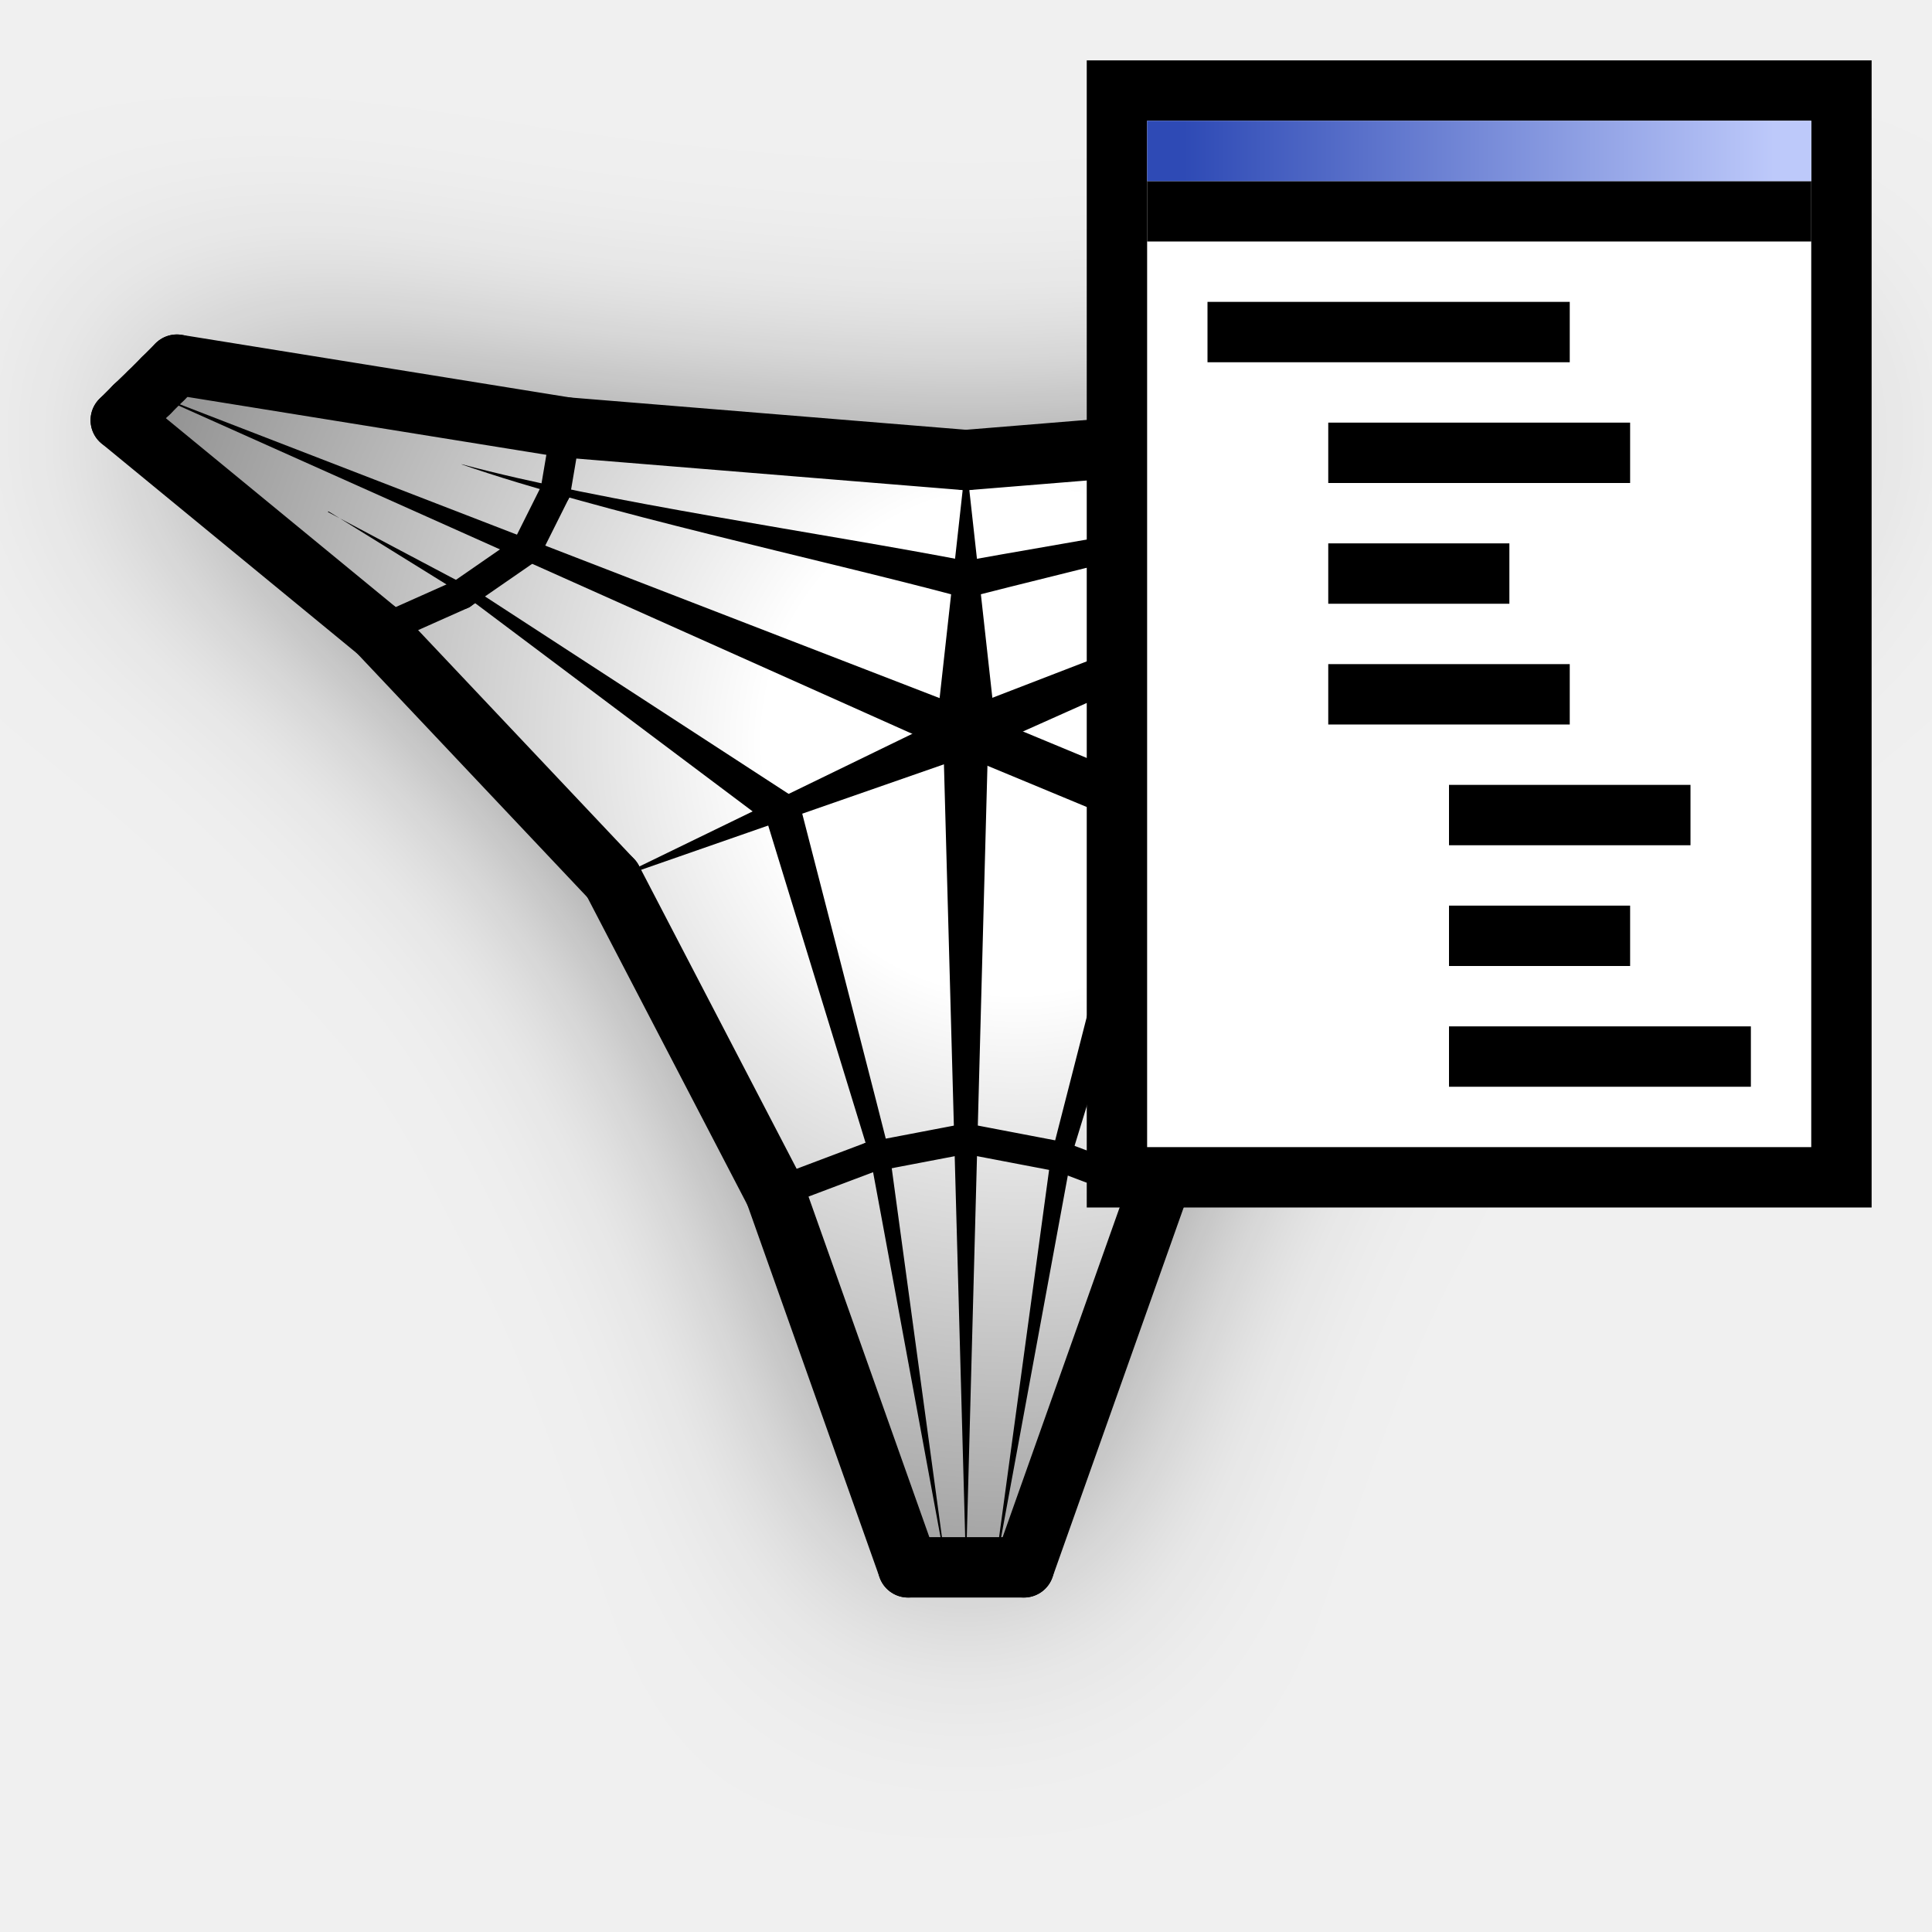
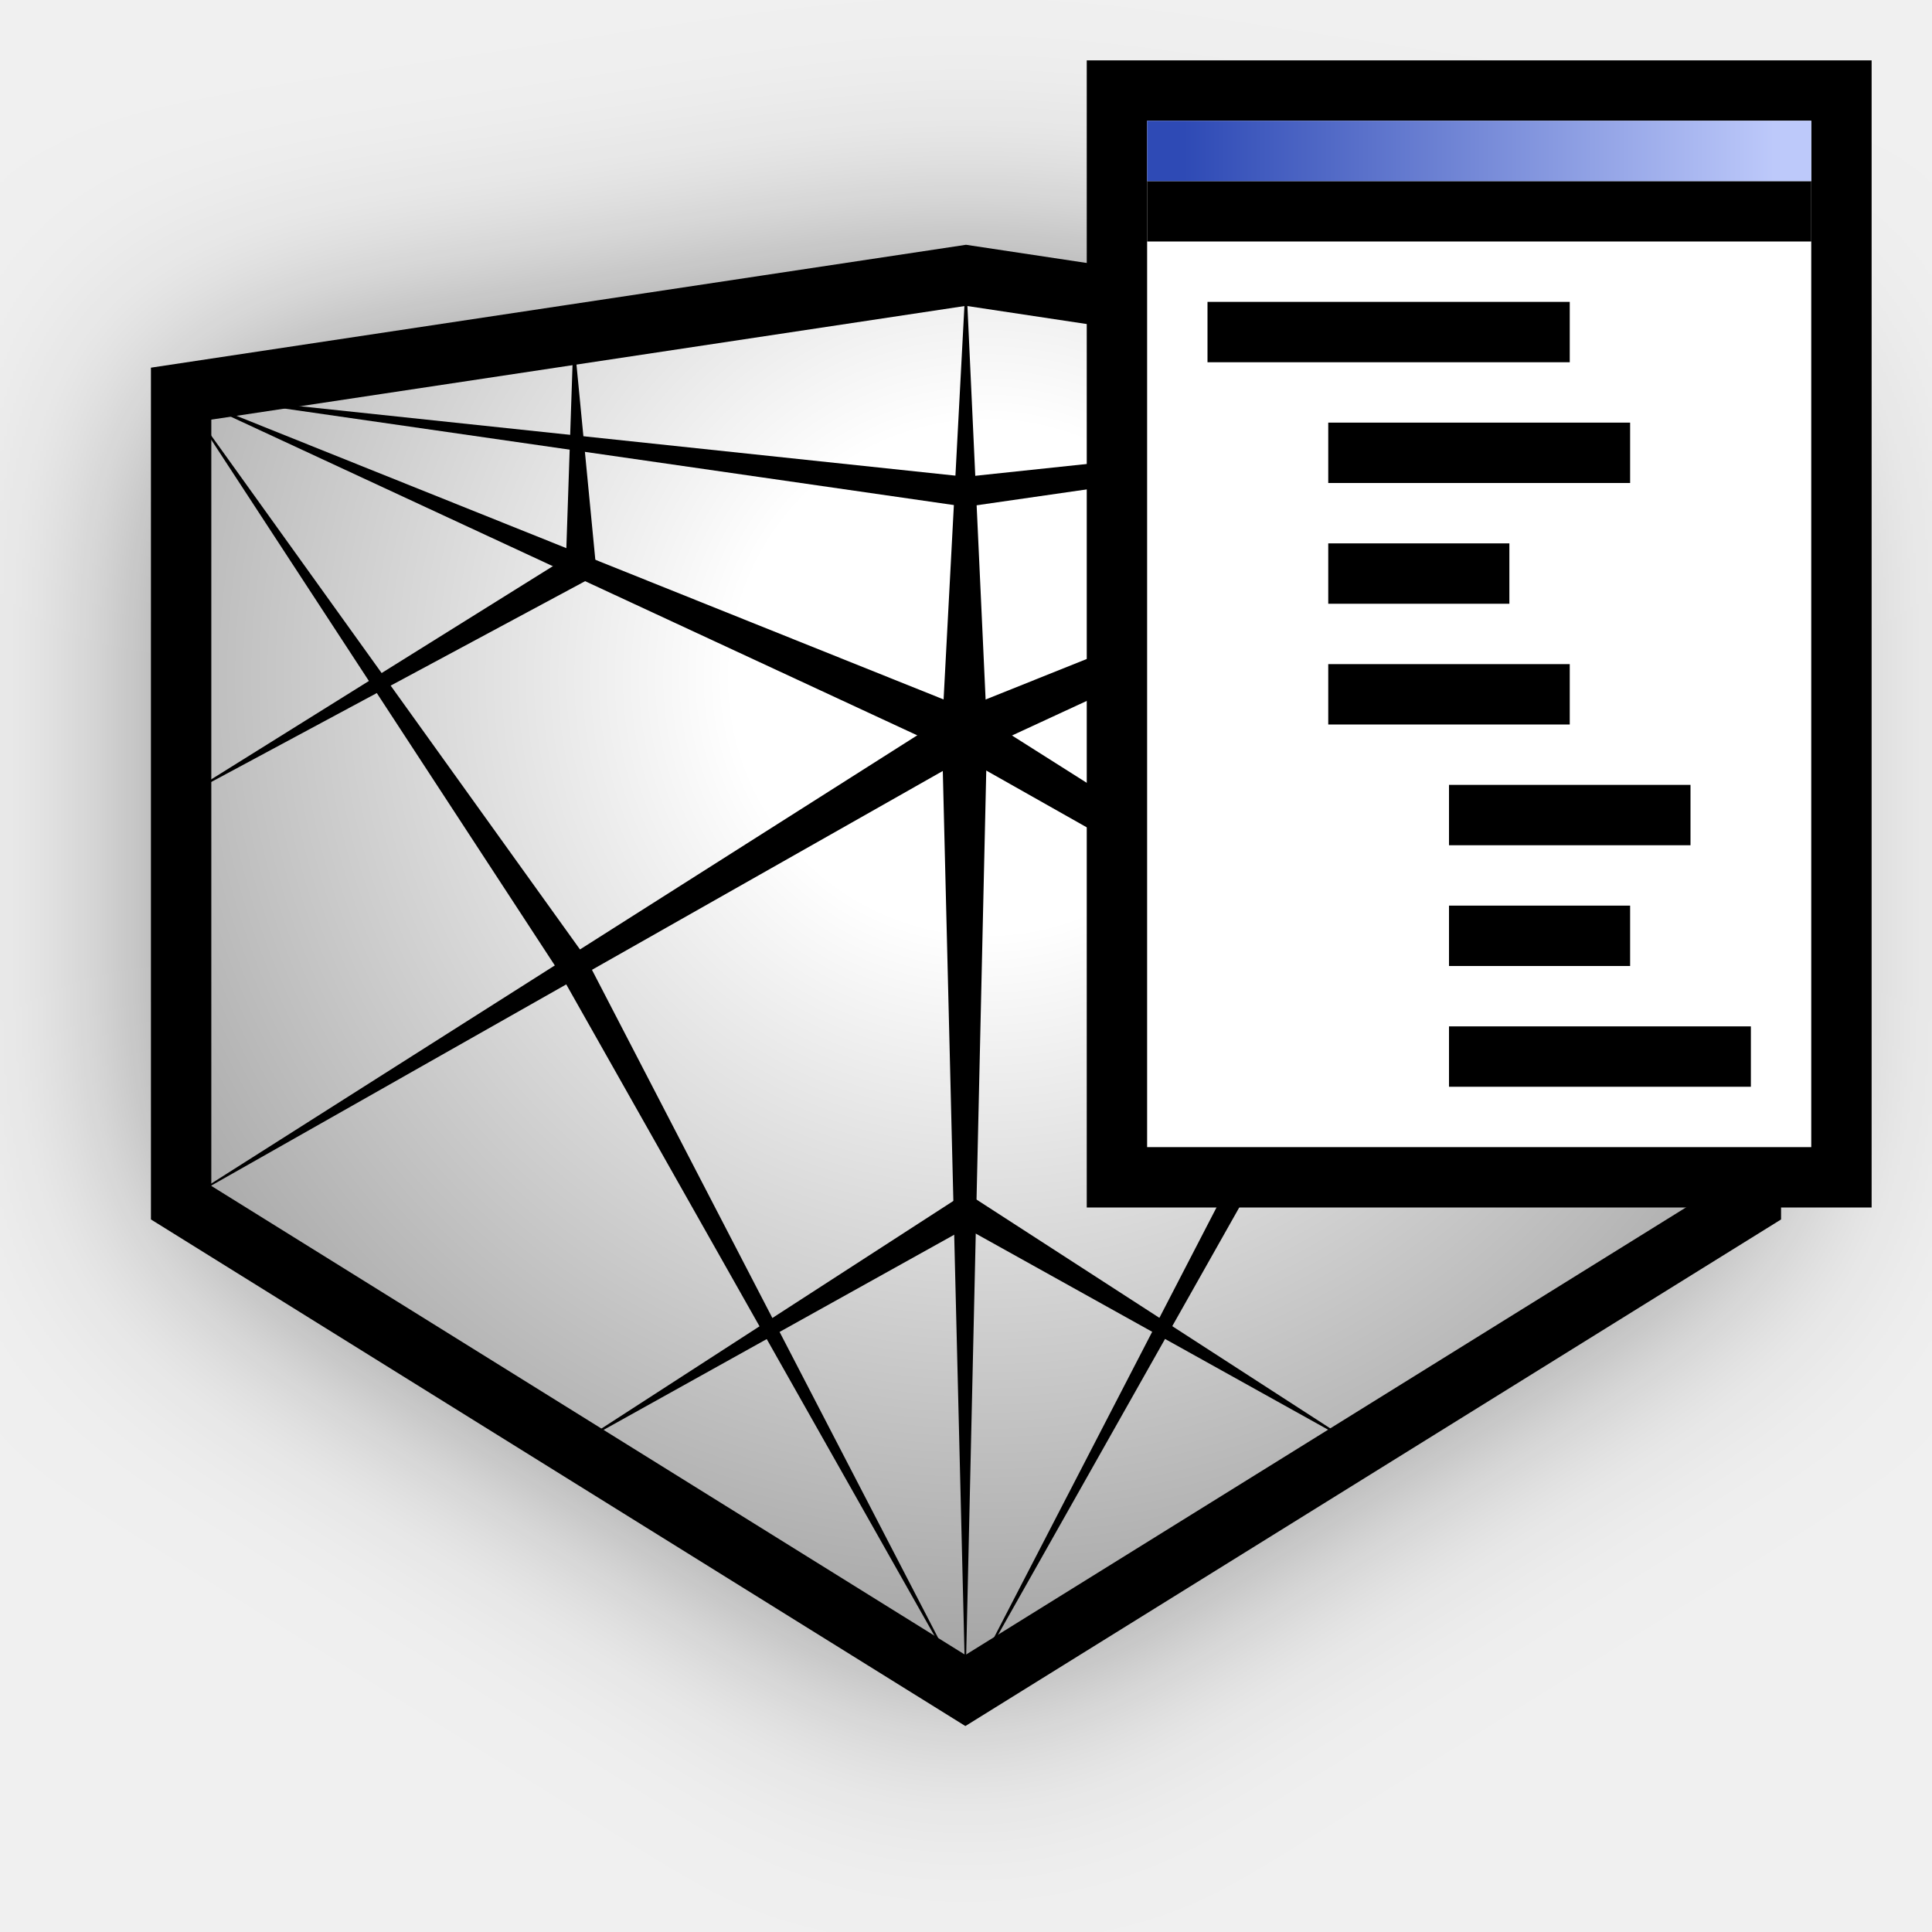
<svg xmlns="http://www.w3.org/2000/svg" viewBox="0 0 32 32">
  <defs>
    <style>
-       .cls-1, .cls-2, .cls-3, .cls-4, .cls-5 {
-         stroke: #000;
+       .cls-1 {
+         fill: none;
      }

-       .cls-1, .cls-4 {
+       .cls-1, .cls-2 {
+         stroke: #000;
        stroke-miterlimit: 10;
      }

-       .cls-1, .cls-6, .cls-7 {
+       .cls-2, .cls-3, .cls-4, .cls-5 {
        fill: #fff;
      }

-       .cls-2, .cls-8, .cls-3, .cls-9, .cls-4, .cls-5 {
-         fill: none;
-       }
- 
-       .cls-2, .cls-10, .cls-3, .cls-9, .cls-5 {
-         stroke-linecap: round;
-         stroke-linejoin: round;
-       }
- 
-       .cls-11 {
-         clip-path: url(#clippath);
-       }
- 
-       .cls-8, .cls-12, .cls-13, .cls-14, .cls-6, .cls-7 {
-         stroke-width: 0px;
-       }
- 
-       .cls-12 {
+       .cls-6 {
        fill: url(#radial-gradient);
      }

-       .cls-10 {
-         fill: lime;
-         stroke: lime;
+       .cls-3 {
+         filter: url(#outer-glow-3);
      }

-       .cls-10, .cls-5 {
-         stroke-width: .75px;
-       }
- 
-       .cls-13 {
+       .cls-7 {
        fill: url(#Linear_Gradient_7);
      }

-       .cls-3 {
-         stroke-width: .5px;
+       .cls-4 {
+         filter: url(#outer-glow-2);
      }

-       .cls-9 {
-         stroke: #007f00;
-       }
- 
-       .cls-14 {
-         fill: #000;
-       }
- 
-       .cls-6 {
-         filter: url(#drop-shadow-3);
-       }
- 
-       .cls-7 {
+       .cls-5 {
        filter: url(#outer-glow-1);
      }
    </style>
-     <filter id="outer-glow-1" filterUnits="userSpaceOnUse">
+     <filter id="outer-glow-1" x="-35.2" y="-1.6" width="38.4" height="35.76" filterUnits="userSpaceOnUse">
      <feOffset dx="0" dy="0" />
      <feGaussianBlur result="blur" stdDeviation="2" />
      <feFlood flood-color="#000" flood-opacity=".5" />
      <feComposite in2="blur" operator="in" />
      <feComposite in="SourceGraphic" />
    </filter>
-     <clipPath id="clippath">
-       <rect class="cls-8" width="32" height="32" />
-     </clipPath>
-     <filter id="drop-shadow-3" filterUnits="userSpaceOnUse">
+     <filter id="outer-glow-2" x="-3.2" y="-1.6" width="38.4" height="35.76" filterUnits="userSpaceOnUse">
      <feOffset dx="0" dy="0" />
      <feGaussianBlur result="blur-2" stdDeviation="2" />
      <feFlood flood-color="#000" flood-opacity=".5" />
      <feComposite in2="blur-2" operator="in" />
      <feComposite in="SourceGraphic" />
    </filter>
-     <radialGradient id="radial-gradient" cx="16.84" cy="12.27" fx="16.84" fy="12.27" r="29.96" gradientUnits="userSpaceOnUse">
-       <stop offset=".14" stop-color="#fff" />
+     <filter id="outer-glow-3" x="28.88" y="-1.52" width="38.16" height="35.52" filterUnits="userSpaceOnUse">
+       <feOffset dx="0" dy="0" />
+       <feGaussianBlur result="blur-3" stdDeviation="2" />
+       <feFlood flood-color="#000" flood-opacity=".5" />
+       <feComposite in2="blur-3" operator="in" />
+       <feComposite in="SourceGraphic" />
+     </filter>
+     <radialGradient id="radial-gradient" cx="16.34" cy="11.22" fx="16.34" fy="11.22" r="38.34" gradientUnits="userSpaceOnUse">
+       <stop offset=".11" stop-color="#fff" />
      <stop offset="1" stop-color="#000" />
    </radialGradient>
    <linearGradient id="Linear_Gradient_7" data-name="Linear Gradient 7" x1="19.61" y1="2.5" x2="29.39" y2="2.5" gradientUnits="userSpaceOnUse">
      <stop offset="0" stop-color="#2e4ab5" />
      <stop offset="1" stop-color="#bdc9fa" />
    </linearGradient>
  </defs>
-   <g id="bounding_box" data-name="bounding box">
-     <rect class="cls-8" width="32" height="32" />
+   <g id="shadow">
+     <polygon class="cls-5" points="-29 6.52 -29 6.52 -29 6.52 -16 4.56 -3 6.52 -3 6.52 -3 6.52 -3 19.92 -16.01 28 -16.01 28 -16.01 28 -29 19.92 -29 6.52" />
+     <polygon class="cls-4" points="3 6.52 3 6.52 3 6.52 16 4.56 29 6.52 29 6.52 29 6.52 29 19.92 15.99 28 15.99 28 15.99 28 3 19.92 3 6.52" />
+     <polygon class="cls-3" points="35 6.52 35 6.52 35 6.52 48 4.56 61 6.52 61 6.52 61 6.52 61 19.92 47.99 28 47.99 28 47.99 28 35 19.92 35 6.52" />
  </g>
  <g id="RV-logo">
-     <polygon class="cls-7" points="-30 6.95 -29.4 6.56 -29.07 6.04 -16.02 7.09 -2.93 6.04 -2.6 6.55 -2 6.95 -9.32 14.92 -15.04 25.95 -16.02 25.96 -16.96 25.95 -22.71 14.91 -30 6.95" />
-     <g class="cls-11">
-       <polygon class="cls-6" points="16.48 25.96 16.96 25.96 19.16 19.76 21.86 14.57 25.74 10.46 30 6.96 29.77 6.73 29.53 6.5 29.3 6.27 29.07 6.04 22.62 7.08 16 7.62 9.38 7.08 2.93 6.04 2.7 6.27 2.47 6.5 2.23 6.73 2 6.96 6.26 10.46 10.14 14.57 12.84 19.76 15.04 25.96 15.52 25.96 16.48 25.96" />
-       <polygon class="cls-12" points="16.48 25.96 16.96 25.96 19.16 19.76 21.86 14.57 25.74 10.46 30 6.96 29.77 6.73 29.53 6.5 29.3 6.27 29.07 6.04 22.62 7.08 16 7.62 9.38 7.08 2.93 6.04 2.7 6.27 2.47 6.5 2.23 6.73 2 6.96 6.26 10.46 10.14 14.57 12.84 19.76 15.04 25.96 15.52 25.96 16.48 25.96" />
+     <polygon class="cls-6" points="3 6.52 3 6.52 3 6.52 16 4.56 29 6.52 29 6.52 29 6.52 29 19.92 15.99 28 15.99 28 15.99 28 3 19.92 3 6.52" />
+     <g>
+       <polygon class="cls-1" points="3 6.52 3 6.52 3 6.52 16 4.56 29 6.52 29 6.52 29 6.52 29 19.92 15.99 28 15.99 28 15.99 28 3 19.92 3 6.52" />
+       <path d="M16.35,12.13l-.36,15.87-.39-15.87c0-.5.76-.5.75,0h0Z" />
+       <path d="M16,4.56l.35,7.57c0,.21-.15.38-.36.39-.22.01-.41-.17-.39-.39,0,0,.4-7.56.4-7.56h0Z" />
+       <path d="M16.18,12.45l-13.18,7.47,12.79-8.12c.42-.27.82.4.39.64h0Z" />
+       <path d="M29,6.52l-12.86,5.95c-.19.09-.41,0-.5-.18-.09-.19,0-.43.2-.51,0,0,13.16-5.27,13.16-5.27h0Z" />
+       <path d="M15.84,12.48L3,6.52l13.14,5.27c.46.18.15.9-.3.69h0Z" />
+       <path d="M29,19.92l-13.2-7.46c-.18-.1-.24-.33-.14-.51.1-.19.35-.25.53-.13,0,0,12.81,8.11,12.81,8.11h0Z" />
    </g>
-     <g id="POLYLINE">
-       <polygon class="cls-14" points="16 7.62 16.5 12.13 15.5 12.13 16 7.62 16 7.62" />
+   </g>
+   <g id="pattern_2">
+     <g>
+       <polygon points="9.74 9.6 3 13.22 9.49 9.17 9.74 9.6 9.74 9.6" />
+       <polygon points="9.5 5.54 9.87 9.37 9.37 9.39 9.5 5.54 9.5 5.54" />
+       <polygon points="22.51 9.17 29 13.22 22.26 9.6 22.51 9.17 22.51 9.17" />
+       <polygon points="22.5 5.54 22.64 9.39 22.14 9.37 22.5 5.54 22.5 5.54" />
+       <polygon points="9.5 23.96 15.87 19.84 16.13 20.27 9.5 23.96 9.5 23.96" />
+       <polygon points="22.5 23.96 15.87 20.27 16.13 19.84 22.5 23.96 22.5 23.96" />
+       <polygon points="9.72 15.9 15.99 28 9.28 16.13 9.72 15.9 9.72 15.9" />
+       <polygon points="3 6.52 9.71 15.87 9.3 16.16 3 6.52 3 6.52" />
+       <polygon points="22.71 16.13 16.01 28 22.27 15.9 22.71 16.13 22.71 16.13" />
+       <polygon points="29 6.52 22.7 16.16 22.29 15.87 29 6.52 29 6.52" />
+       <polygon points="15.97 7.9 29 6.52 16.03 8.39 15.97 7.9 15.97 7.9" />
+       <polygon points="3 6.52 16.03 7.9 15.97 8.39 3 6.52 3 6.52" />
    </g>
-     <g id="POLYLINE-2" data-name="POLYLINE">
-       <line class="cls-5" x1="19.18" y1="13.45" x2="16" y2="12.13" />
-     </g>
-     <g id="POLYLINE-3" data-name="POLYLINE">
-       <line class="cls-5" x1="21.86" y1="14.57" x2="19.18" y2="13.45" />
-     </g>
-     <g id="POLYLINE-4" data-name="POLYLINE">
-       <path class="cls-14" d="M10.14,14.57l5.72-2.78c.19-.09.41-.01.5.17.1.2,0,.45-.21.52l-6,2.09h0Z" />
-     </g>
-     <g id="POLYLINE-5" data-name="POLYLINE">
-       <line class="cls-2" x1="2" y1="6.96" x2="2.23" y2="6.73" />
-     </g>
-     <g id="POLYLINE-6" data-name="POLYLINE">
-       <line class="cls-2" x1="2" y1="6.96" x2="6.26" y2="10.46" />
-     </g>
-     <g id="POLYLINE-7" data-name="POLYLINE">
-       <line class="cls-2" x1="2.23" y1="6.73" x2="2.47" y2="6.5" />
-     </g>
-     <g id="POLYLINE-8" data-name="POLYLINE">
-       <line class="cls-2" x1="2.47" y1="6.5" x2="2.7" y2="6.27" />
-     </g>
-     <g id="POLYLINE-9" data-name="POLYLINE">
-       <line class="cls-2" x1="2.7" y1="6.27" x2="2.93" y2="6.04" />
-     </g>
-     <g id="POLYLINE-10" data-name="POLYLINE">
-       <line class="cls-2" x1="2.93" y1="6.04" x2="9.38" y2="7.08" />
-     </g>
-     <g id="POLYLINE-11" data-name="POLYLINE">
-       <line class="cls-2" x1="6.26" y1="10.46" x2="10.14" y2="14.57" />
-     </g>
-     <g id="POLYLINE-12" data-name="POLYLINE">
-       <line class="cls-2" x1="9.38" y1="7.08" x2="16" y2="7.62" />
-     </g>
-     <g id="POLYLINE-13" data-name="POLYLINE">
-       <line class="cls-2" x1="10.14" y1="14.57" x2="12.84" y2="19.76" />
-     </g>
-     <g id="POLYLINE-14" data-name="POLYLINE">
-       <line class="cls-2" x1="12.84" y1="19.76" x2="15.04" y2="25.96" />
-     </g>
-     <g id="POLYLINE-15" data-name="POLYLINE">
-       <line class="cls-2" x1="16" y1="7.62" x2="22.62" y2="7.08" />
-     </g>
-     <g id="POLYLINE-16" data-name="POLYLINE">
-       <line class="cls-2" x1="16.96" y1="25.96" x2="19.16" y2="19.76" />
-     </g>
-     <g id="POLYLINE-17" data-name="POLYLINE">
-       <line class="cls-2" x1="19.16" y1="19.76" x2="21.86" y2="14.57" />
-     </g>
-     <g id="POLYLINE-18" data-name="POLYLINE">
-       <line class="cls-2" x1="21.86" y1="14.57" x2="25.74" y2="10.46" />
-     </g>
-     <g id="POLYLINE-19" data-name="POLYLINE">
-       <line class="cls-2" x1="22.62" y1="7.08" x2="29.07" y2="6.04" />
-     </g>
-     <g id="POLYLINE-20" data-name="POLYLINE">
-       <line class="cls-2" x1="25.74" y1="10.46" x2="30" y2="6.96" />
-     </g>
-     <g id="POLYLINE-21" data-name="POLYLINE">
-       <line class="cls-9" x1="29.07" y1="6.04" x2="29.3" y2="6.27" />
-     </g>
-     <g id="POLYLINE-22" data-name="POLYLINE">
-       <line class="cls-9" x1="29.3" y1="6.27" x2="29.53" y2="6.5" />
-     </g>
-     <g id="POLYLINE-23" data-name="POLYLINE">
-       <line class="cls-9" x1="29.53" y1="6.5" x2="29.77" y2="6.73" />
-     </g>
-     <g id="POLYLINE-24" data-name="POLYLINE">
-       <line class="cls-9" x1="29.77" y1="6.73" x2="30" y2="6.96" />
-     </g>
-     <path class="cls-14" d="M5.43,8.48s2.41,1.28,2.42,1.28c0,0,5.29,3.44,5.29,3.44.34.21-.02.74-.34.49,0,0-5.05-3.79-5.05-3.79.03.02-2.32-1.44-2.31-1.43h0Z" />
-     <path class="cls-14" d="M7.65,7.69c2.35.63,5.99,1.14,8.41,1.61.4.07.27.69-.13.59-2.39-.64-5.98-1.4-8.29-2.2h0Z" />
-     <g id="POLYLINE-25" data-name="POLYLINE">
-       <line class="cls-3" x1="6.26" y1="10.46" x2="7.65" y2="9.84" />
-     </g>
-     <g id="POLYLINE-26" data-name="POLYLINE">
-       <line class="cls-3" x1="7.65" y1="9.84" x2="8.72" y2="9.1" />
-     </g>
-     <g id="POLYLINE-27" data-name="POLYLINE">
-       <line class="cls-3" x1="8.72" y1="9.1" x2="9.2" y2="8.14" />
-     </g>
-     <g id="POLYLINE-28" data-name="POLYLINE">
-       <path class="cls-14" d="M2.47,6.5l13.68,5.29c.19.07.29.29.21.49-.08.2-.31.29-.5.21L2.47,6.5h0Z" />
-     </g>
-     <g id="POLYLINE-29" data-name="POLYLINE">
-       <line class="cls-3" x1="9.2" y1="8.14" x2="9.38" y2="7.08" />
-     </g>
-     <g id="POLYLINE-30" data-name="POLYLINE">
-       <line class="cls-3" x1="12.84" y1="19.76" x2="14.43" y2="19.16" />
-     </g>
-     <g id="POLYLINE-31" data-name="POLYLINE">
-       <path class="cls-14" d="M13.26,13.37s1.48,5.74,1.48,5.76c0,0,.93,6.83.93,6.83,0,0-1.26-6.84-1.25-6.76,0,0-1.74-5.67-1.74-5.67-.12-.38.48-.55.58-.16h0Z" />
-     </g>
-     <g id="POLYLINE-32" data-name="POLYLINE">
-       <line class="cls-3" x1="14.43" y1="19.16" x2="16" y2="18.86" />
-     </g>
-     <g id="POLYLINE-33" data-name="POLYLINE">
-       <path class="cls-14" d="M16.37,12.13l-.37,13.83-.38-13.83c-.01-.5.76-.5.75,0h0Z" />
-     </g>
-     <g id="POLYLINE-34" data-name="POLYLINE">
-       <path class="cls-14" d="M15.86,11.78l13.45-5.19-13.16,5.88c-.45.21-.76-.52-.29-.69h0Z" />
-     </g>
-     <g id="POLYLINE-35" data-name="POLYLINE">
-       <line class="cls-3" x1="16" y1="18.86" x2="17.57" y2="19.16" />
-     </g>
-     <g id="POLYLINE-36" data-name="POLYLINE">
-       <path class="cls-14" d="M16.48,25.96l.93-6.83.07.16-.06-.18,1.47-5.74c.09-.38.7-.22.58.16,0,0-1.74,5.67-1.74,5.67,0-.05-.12-.21-.03-.24.12-.03.04.17.04.22,0,0-1.25,6.78-1.25,6.78h0Z" />
-     </g>
-     <g id="POLYLINE-37" data-name="POLYLINE">
-       <line class="cls-3" x1="17.57" y1="19.16" x2="19.16" y2="19.76" />
-     </g>
-     <g id="POLYLINE-38" data-name="POLYLINE">
-       <line class="cls-3" x1="22.62" y1="7.08" x2="22.8" y2="8.14" />
-     </g>
-     <g id="POLYLINE-39" data-name="POLYLINE">
-       <line class="cls-3" x1="22.8" y1="8.14" x2="23.28" y2="9.1" />
-     </g>
-     <path class="cls-14" d="M24.35,7.69c-.93.41-7.15,1.9-8.29,2.2-.39.1-.53-.52-.13-.59,1.19-.22,7.44-1.26,8.41-1.61h0Z" />
-     <g id="POLYLINE-40" data-name="POLYLINE">
-       <line class="cls-3" x1="23.28" y1="9.1" x2="24.35" y2="9.84" />
-     </g>
-     <g id="POLYLINE-41" data-name="POLYLINE">
-       <line class="cls-3" x1="24.35" y1="9.84" x2="25.74" y2="10.46" />
-     </g>
-     <path class="cls-14" d="M19,13.21l5.29-3.44h.09s-.09,0-.09,0l2.41-1.28-2.32,1.44s-.08.07-.11.04c-.03-.05.09-.04.11-.04,0,0-5.05,3.79-5.05,3.79-.32.24-.68-.27-.34-.49h0Z" />
-     <g id="POLYLINE-42" data-name="POLYLINE">
-       <line class="cls-2" x1="15.04" y1="25.96" x2="16.96" y2="25.96" />
-     </g>
-     <circle class="cls-10" cx="30" cy="6.96" r=".5" />
-     <circle class="cls-10" cx="29.07" cy="6.04" r=".5" />
-     <circle class="cls-10" cx="22.71" cy="7.08" r=".5" />
-     <circle class="cls-10" cx="25.63" cy="10.57" r=".5" />
-     <circle class="cls-10" cx="21.86" cy="14.57" r=".5" />
-     <rect class="cls-1" x="18.5" y="1.5" width="12" height="18" />
-     <line class="cls-4" x1="19" y1="3.5" x2="30" y2="3.5" />
-     <line class="cls-4" x1="22" y1="7.5" x2="27" y2="7.5" />
-     <line class="cls-4" x1="22" y1="9.5" x2="25" y2="9.5" />
-     <line class="cls-4" x1="22" y1="11.5" x2="26" y2="11.5" />
-     <line class="cls-4" x1="24" y1="13.5" x2="28" y2="13.5" />
-     <line class="cls-4" x1="24" y1="15.5" x2="27" y2="15.5" />
-     <line class="cls-4" x1="24" y1="17.5" x2="29" y2="17.5" />
-     <rect class="cls-13" x="19" y="2" width="11" height="1" />
-     <line class="cls-4" x1="20" y1="5.5" x2="26" y2="5.5" />
+   </g>
+   <g id="top">
+     <rect class="cls-2" x="18.5" y="1.5" width="12" height="18" />
+     <line class="cls-1" x1="19" y1="3.5" x2="30" y2="3.5" />
+     <line class="cls-1" x1="22" y1="7.5" x2="27" y2="7.5" />
+     <line class="cls-1" x1="22" y1="9.5" x2="25" y2="9.5" />
+     <line class="cls-1" x1="22" y1="11.5" x2="26" y2="11.5" />
+     <line class="cls-1" x1="24" y1="13.5" x2="28" y2="13.5" />
+     <line class="cls-1" x1="24" y1="15.5" x2="27" y2="15.5" />
+     <line class="cls-1" x1="24" y1="17.5" x2="29" y2="17.5" />
+     <rect class="cls-7" x="19" y="2" width="11" height="1" />
+     <line class="cls-1" x1="20" y1="5.5" x2="26" y2="5.5" />
  </g>
</svg>
